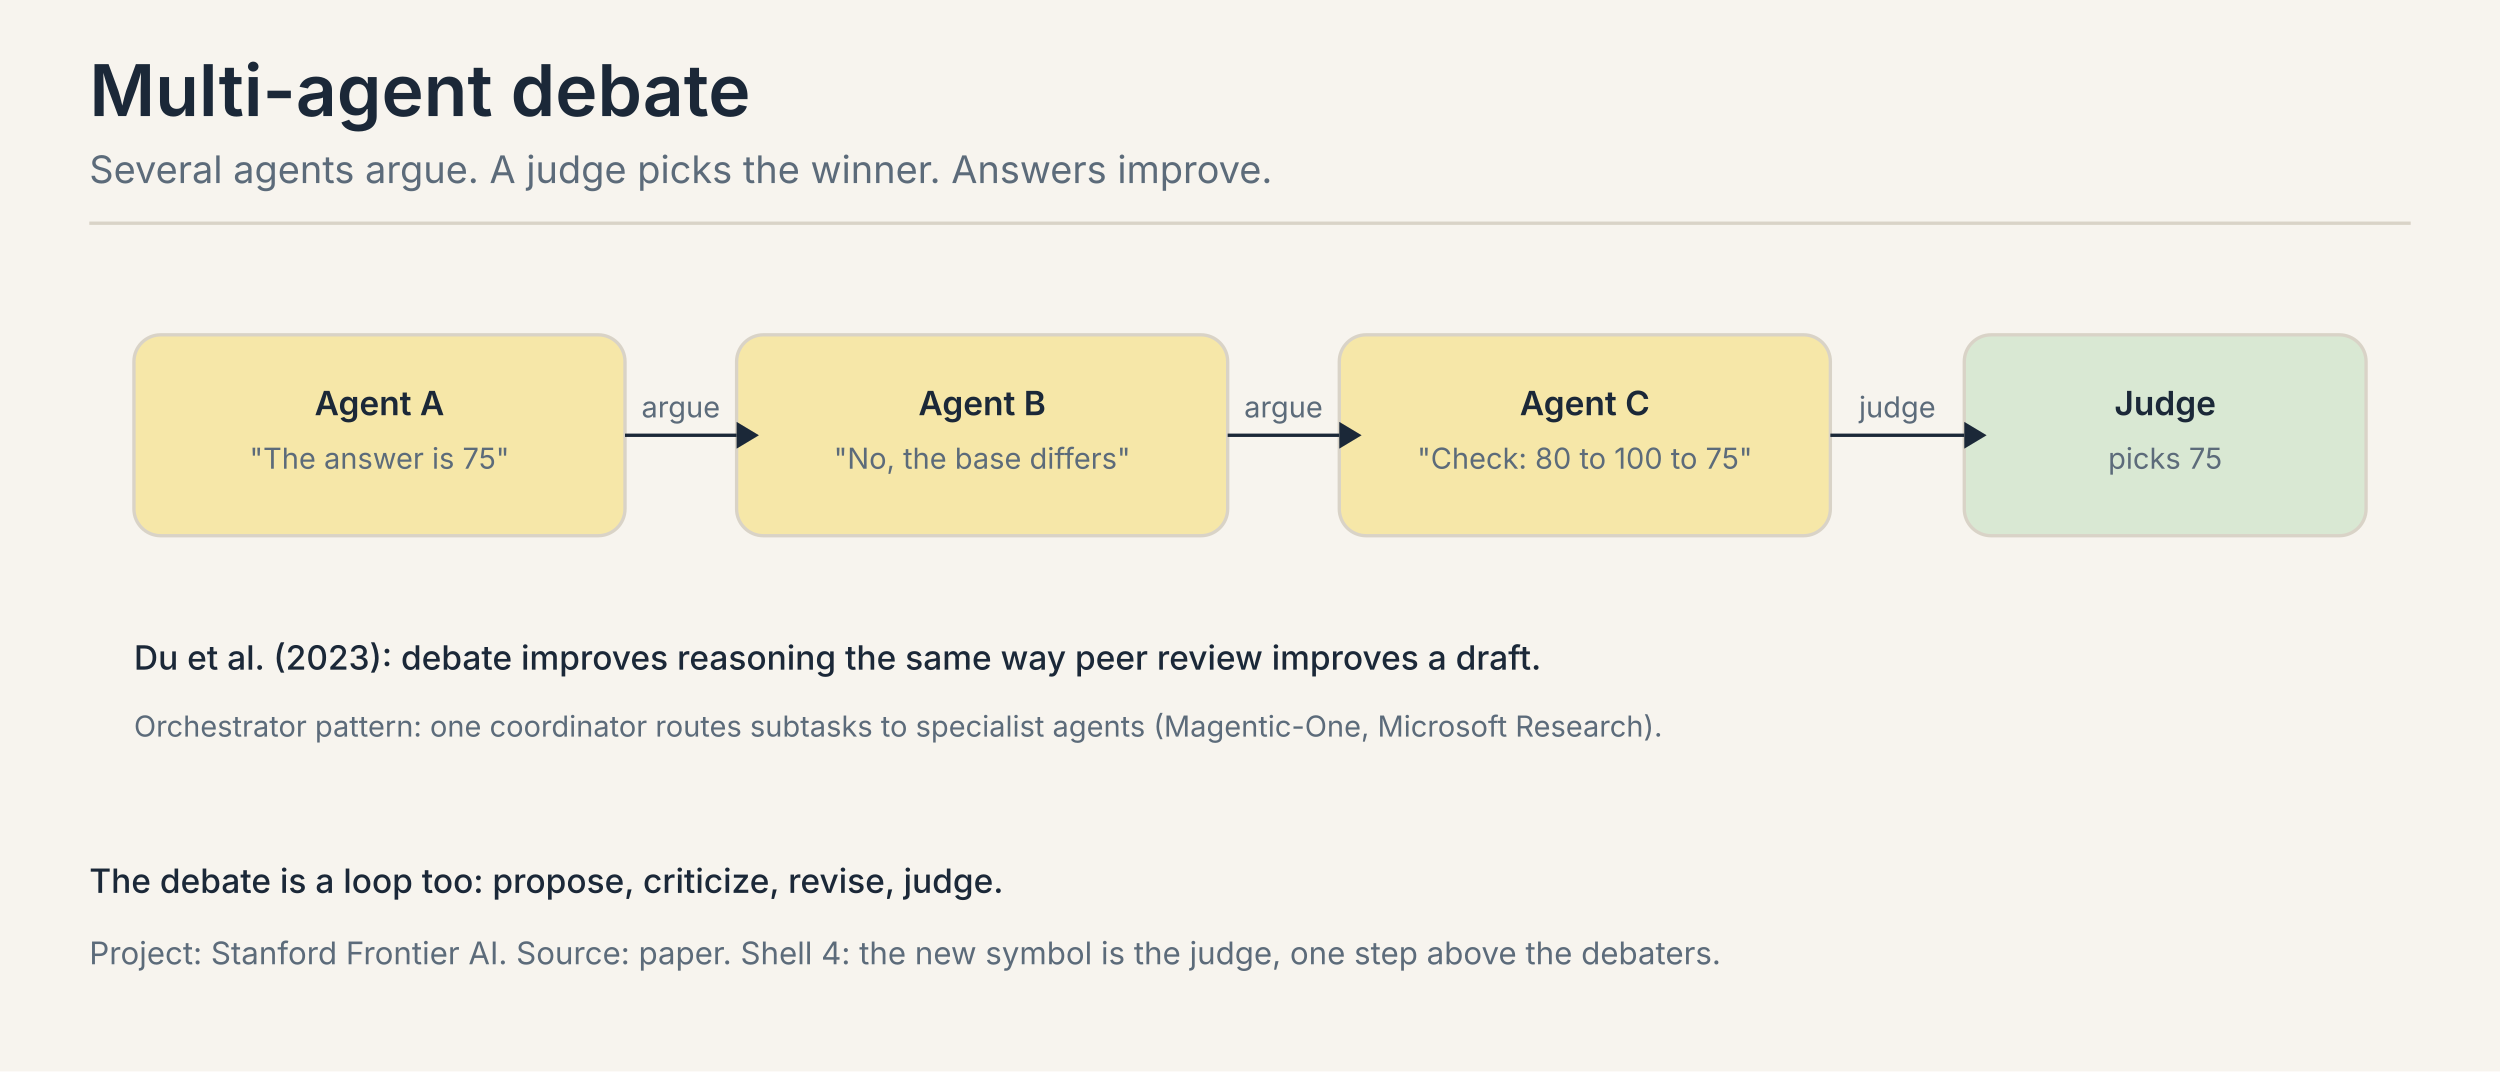
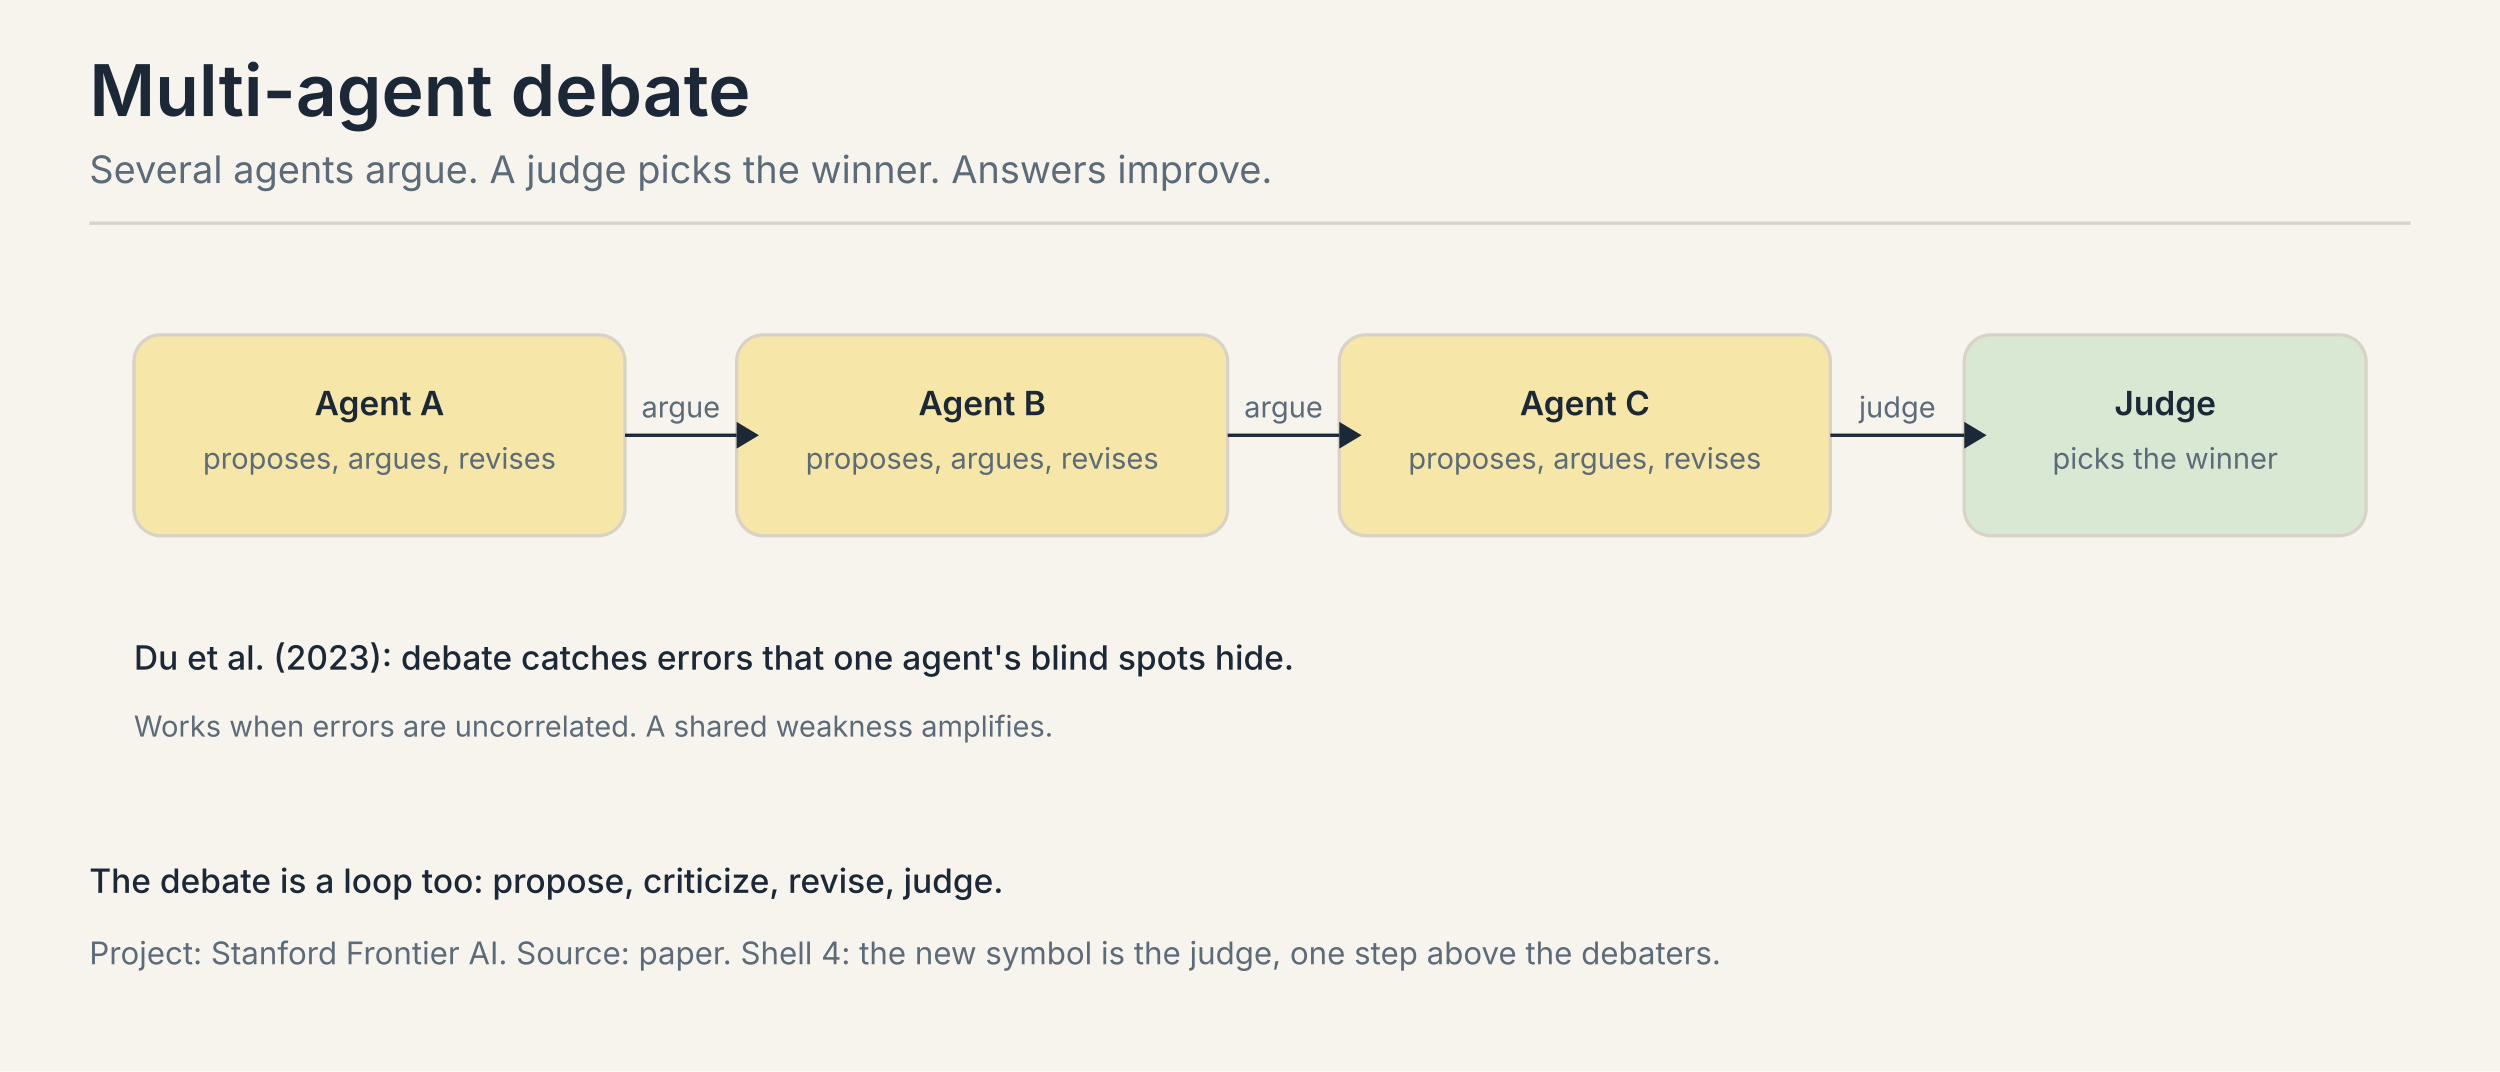
<svg xmlns="http://www.w3.org/2000/svg" width="1120" height="480" viewBox="0 0 1120 480" font-family="Inter, 'Source Sans 3', 'IBM Plex Sans', system-ui, sans-serif">
  <rect width="1120" height="480" fill="#F7F4EE" />
  <text x="40" y="52" font-size="32" font-weight="600" fill="#1B2838">Multi-agent debate</text>
  <text x="40" y="82" font-size="17" fill="#5C6B7A">Several agents argue. A judge picks the winner. Answers improve.</text>
  <line x1="40" y1="100" x2="1080" y2="100" stroke="#D9D3C7" stroke-width="1.5" />
-   <g>
-     <rect x="60" y="150" width="220" height="90" rx="12" fill="#F6E7A8" stroke="#D9D3C7" stroke-width="1.5" />
-     <text x="170" y="186" font-size="15" font-weight="600" fill="#1B2838" text-anchor="middle">Agent A</text>
-     <text x="170" y="210" font-size="13" fill="#5C6B7A" text-anchor="middle">"The answer is 75"</text>
-   </g>
-   <g>
-     <rect x="330" y="150" width="220" height="90" rx="12" fill="#F6E7A8" stroke="#D9D3C7" stroke-width="1.5" />
-     <text x="440" y="186" font-size="15" font-weight="600" fill="#1B2838" text-anchor="middle">Agent B</text>
-     <text x="440" y="210" font-size="13" fill="#5C6B7A" text-anchor="middle">"No, the base differs"</text>
-   </g>
-   <g>
-     <rect x="600" y="150" width="220" height="90" rx="12" fill="#F6E7A8" stroke="#D9D3C7" stroke-width="1.5" />
-     <text x="710" y="186" font-size="15" font-weight="600" fill="#1B2838" text-anchor="middle">Agent C</text>
-     <text x="710" y="210" font-size="13" fill="#5C6B7A" text-anchor="middle">"Check: 80 to 100 to 75"</text>
-   </g>
-   <g>
-     <rect x="880" y="150" width="180" height="90" rx="12" fill="#D9E8D3" stroke="#D9D3C7" stroke-width="1.5" />
-     <text x="970" y="186" font-size="15" font-weight="600" fill="#1B2838" text-anchor="middle">Judge</text>
-     <text x="970" y="210" font-size="13" fill="#5C6B7A" text-anchor="middle">picks 75</text>
-   </g>
+   <rect x="60" y="150" width="220" height="90" rx="12" fill="#F6E7A8" stroke="#D9D3C7" stroke-width="1.5" />
+   <text x="170" y="186" font-size="15" font-weight="600" fill="#1B2838" text-anchor="middle">Agent A</text>
+   <text x="170" y="210" font-size="13" fill="#5C6B7A" text-anchor="middle">proposes, argues, revises</text>
+   <rect x="330" y="150" width="220" height="90" rx="12" fill="#F6E7A8" stroke="#D9D3C7" stroke-width="1.5" />
+   <text x="440" y="186" font-size="15" font-weight="600" fill="#1B2838" text-anchor="middle">Agent B</text>
+   <text x="440" y="210" font-size="13" fill="#5C6B7A" text-anchor="middle">proposes, argues, revises</text>
+   <rect x="600" y="150" width="220" height="90" rx="12" fill="#F6E7A8" stroke="#D9D3C7" stroke-width="1.5" />
+   <text x="710" y="186" font-size="15" font-weight="600" fill="#1B2838" text-anchor="middle">Agent C</text>
+   <text x="710" y="210" font-size="13" fill="#5C6B7A" text-anchor="middle">proposes, argues, revises</text>
+   <rect x="880" y="150" width="180" height="90" rx="12" fill="#D9E8D3" stroke="#D9D3C7" stroke-width="1.5" />
+   <text x="970" y="186" font-size="15" font-weight="600" fill="#1B2838" text-anchor="middle">Judge</text>
+   <text x="970" y="210" font-size="13" fill="#5C6B7A" text-anchor="middle">picks the winner</text>
  <g stroke="#1B2838" stroke-width="1.5" fill="none">
    <line x1="280" y1="195" x2="330" y2="195" />
    <polygon points="330,189 340,195 330,201" fill="#1B2838" stroke="none" />
    <line x1="550" y1="195" x2="600" y2="195" />
    <polygon points="600,189 610,195 600,201" fill="#1B2838" stroke="none" />
    <line x1="820" y1="195" x2="880" y2="195" />
    <polygon points="880,189 890,195 880,201" fill="#1B2838" stroke="none" />
  </g>
  <text x="305" y="187" font-size="13" fill="#5C6B7A" text-anchor="middle">argue</text>
  <text x="575" y="187" font-size="13" fill="#5C6B7A" text-anchor="middle">argue</text>
  <text x="850" y="187" font-size="13" fill="#5C6B7A" text-anchor="middle">judge</text>
-   <text x="60" y="300" font-size="15" font-weight="450" fill="#1B2838">Du et al. (2023): debate improves reasoning the same way peer review improves a draft.</text>
-   <text x="60" y="330" font-size="13" fill="#5C6B7A">Orchestrator pattern: one coordinator routes subtasks to specialist agents (Magentic-One, Microsoft Research).</text>
+   <text x="60" y="300" font-size="15" font-weight="450" fill="#1B2838">Du et al. (2023): debate catches errors that one agent's blind spots hide.</text>
+   <text x="60" y="330" font-size="13" fill="#5C6B7A">Works when errors are uncorrelated. A shared weakness amplifies.</text>
  <text x="40" y="400" font-size="15" font-weight="450" fill="#1B2838">The debate is a loop too: propose, criticize, revise, judge.</text>
  <text x="40" y="432" font-size="14" fill="#5C6B7A">Project: Stanford Frontier AI. Source: paper. Shell 4: the new symbol is the judge, one step above the debaters.</text>
</svg>
